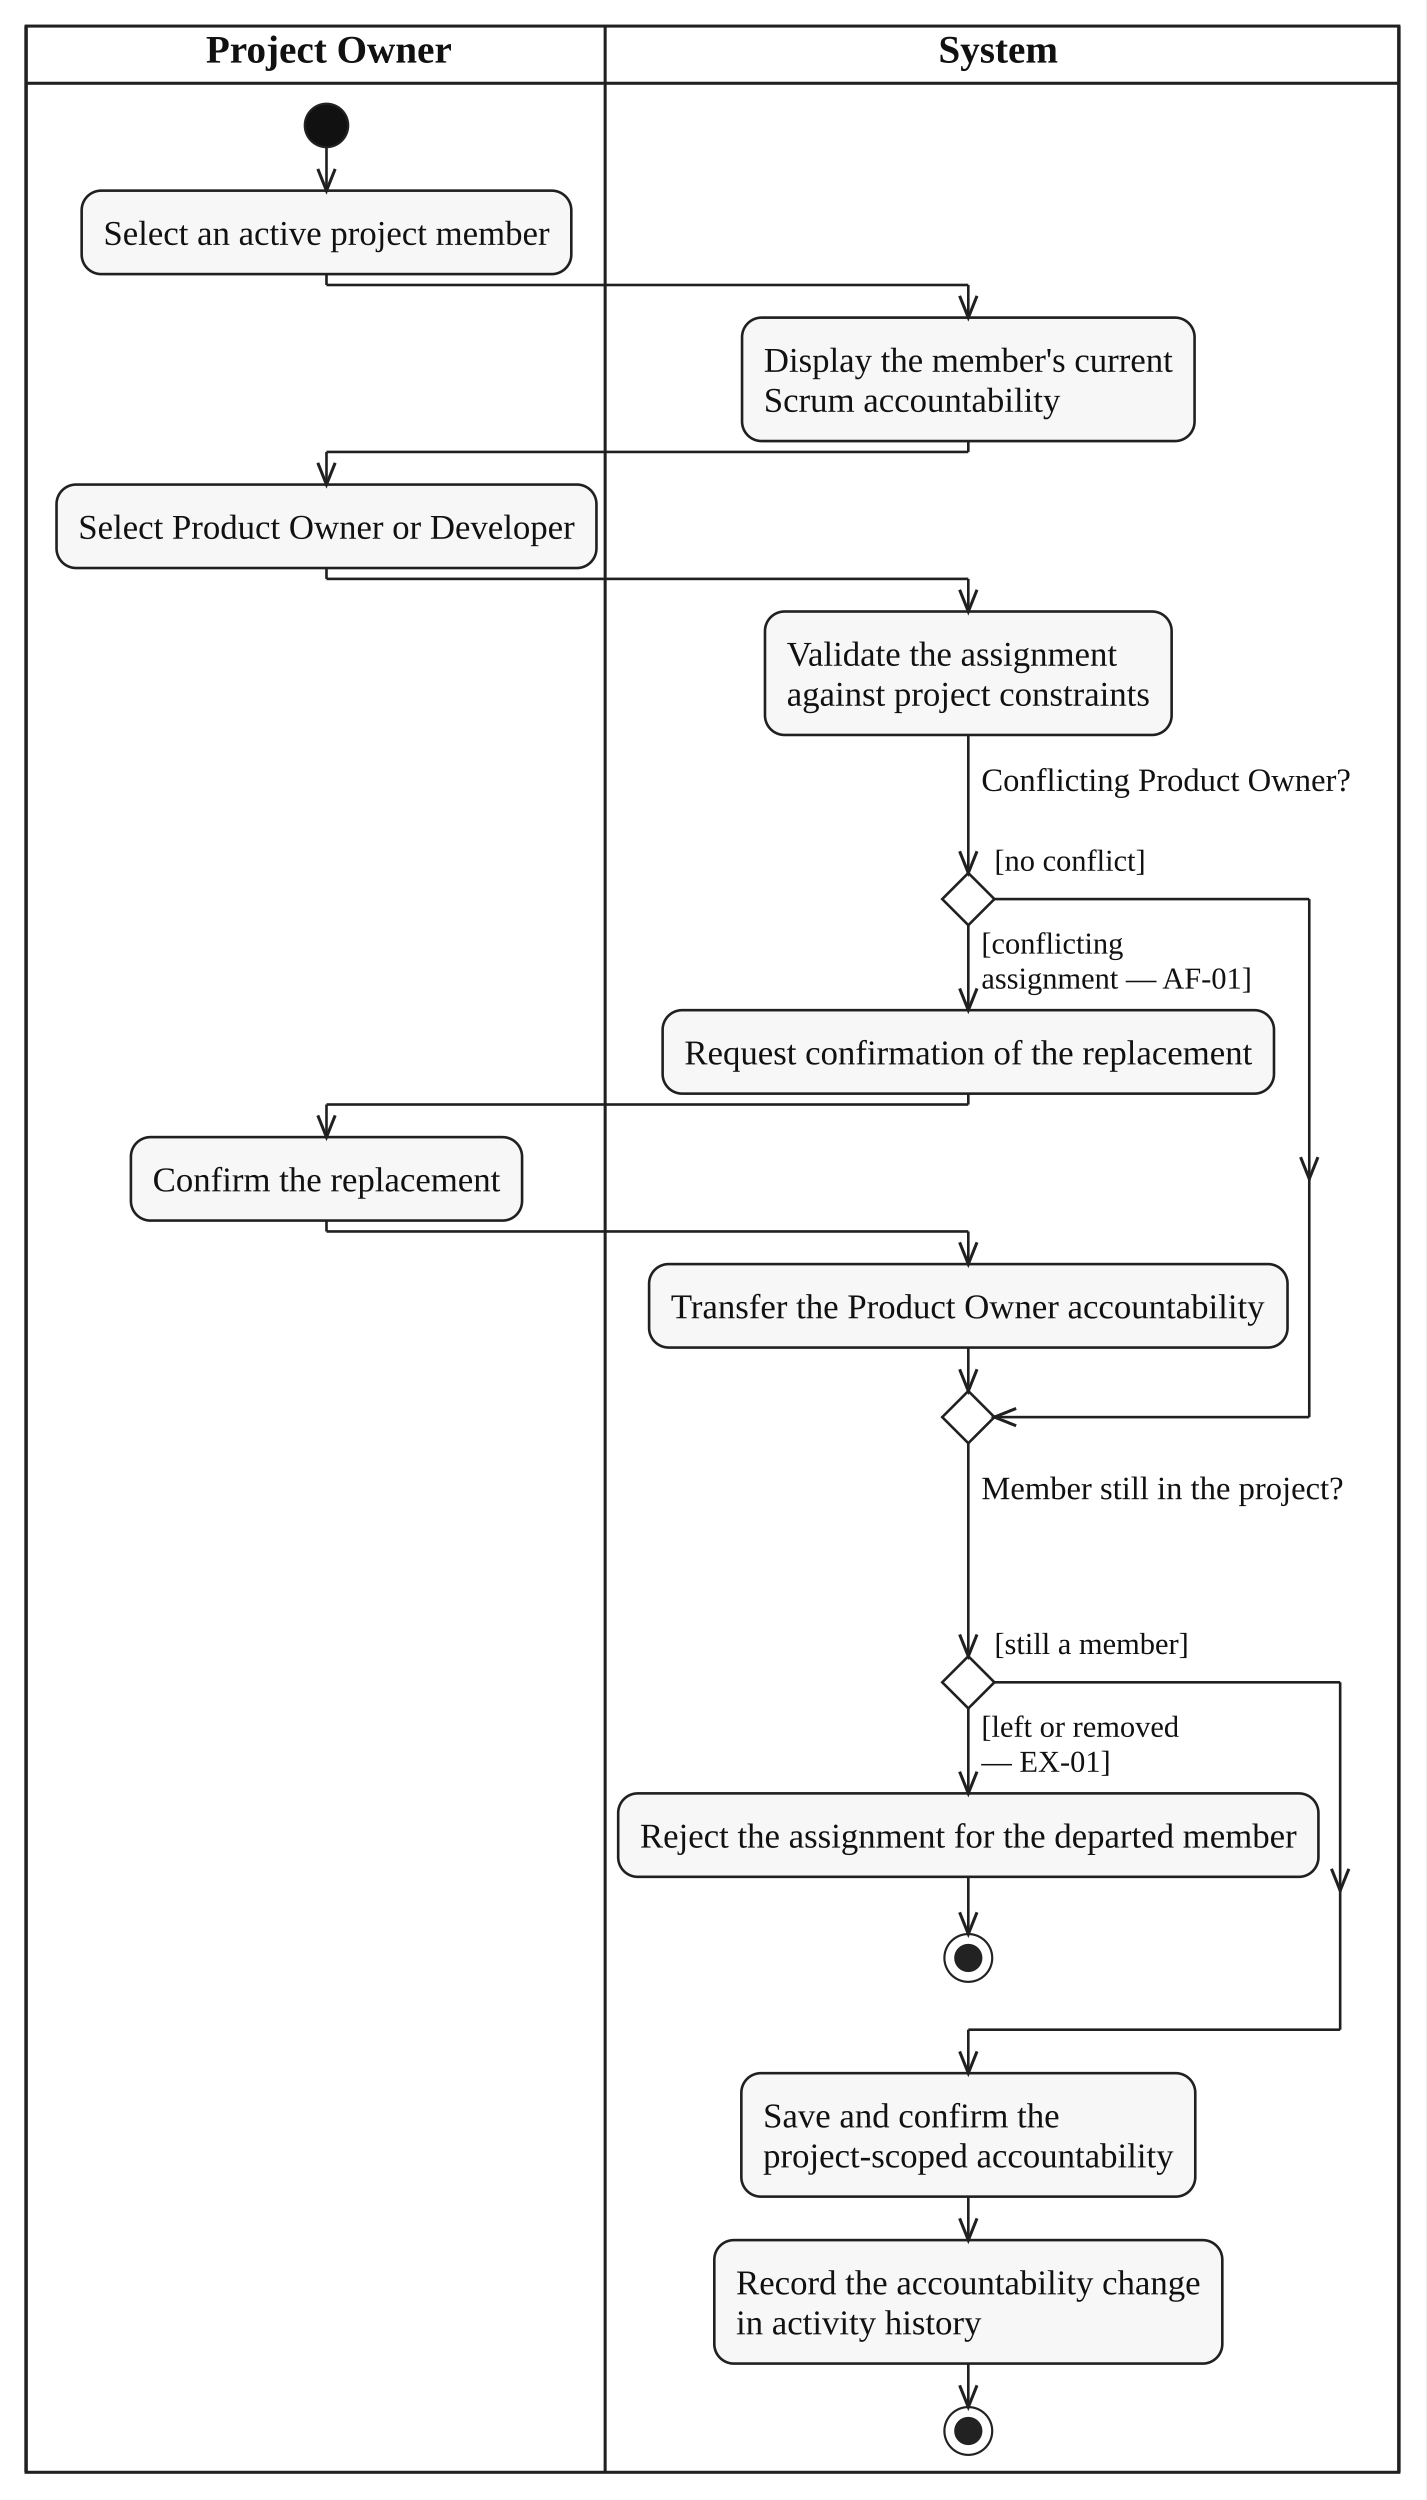
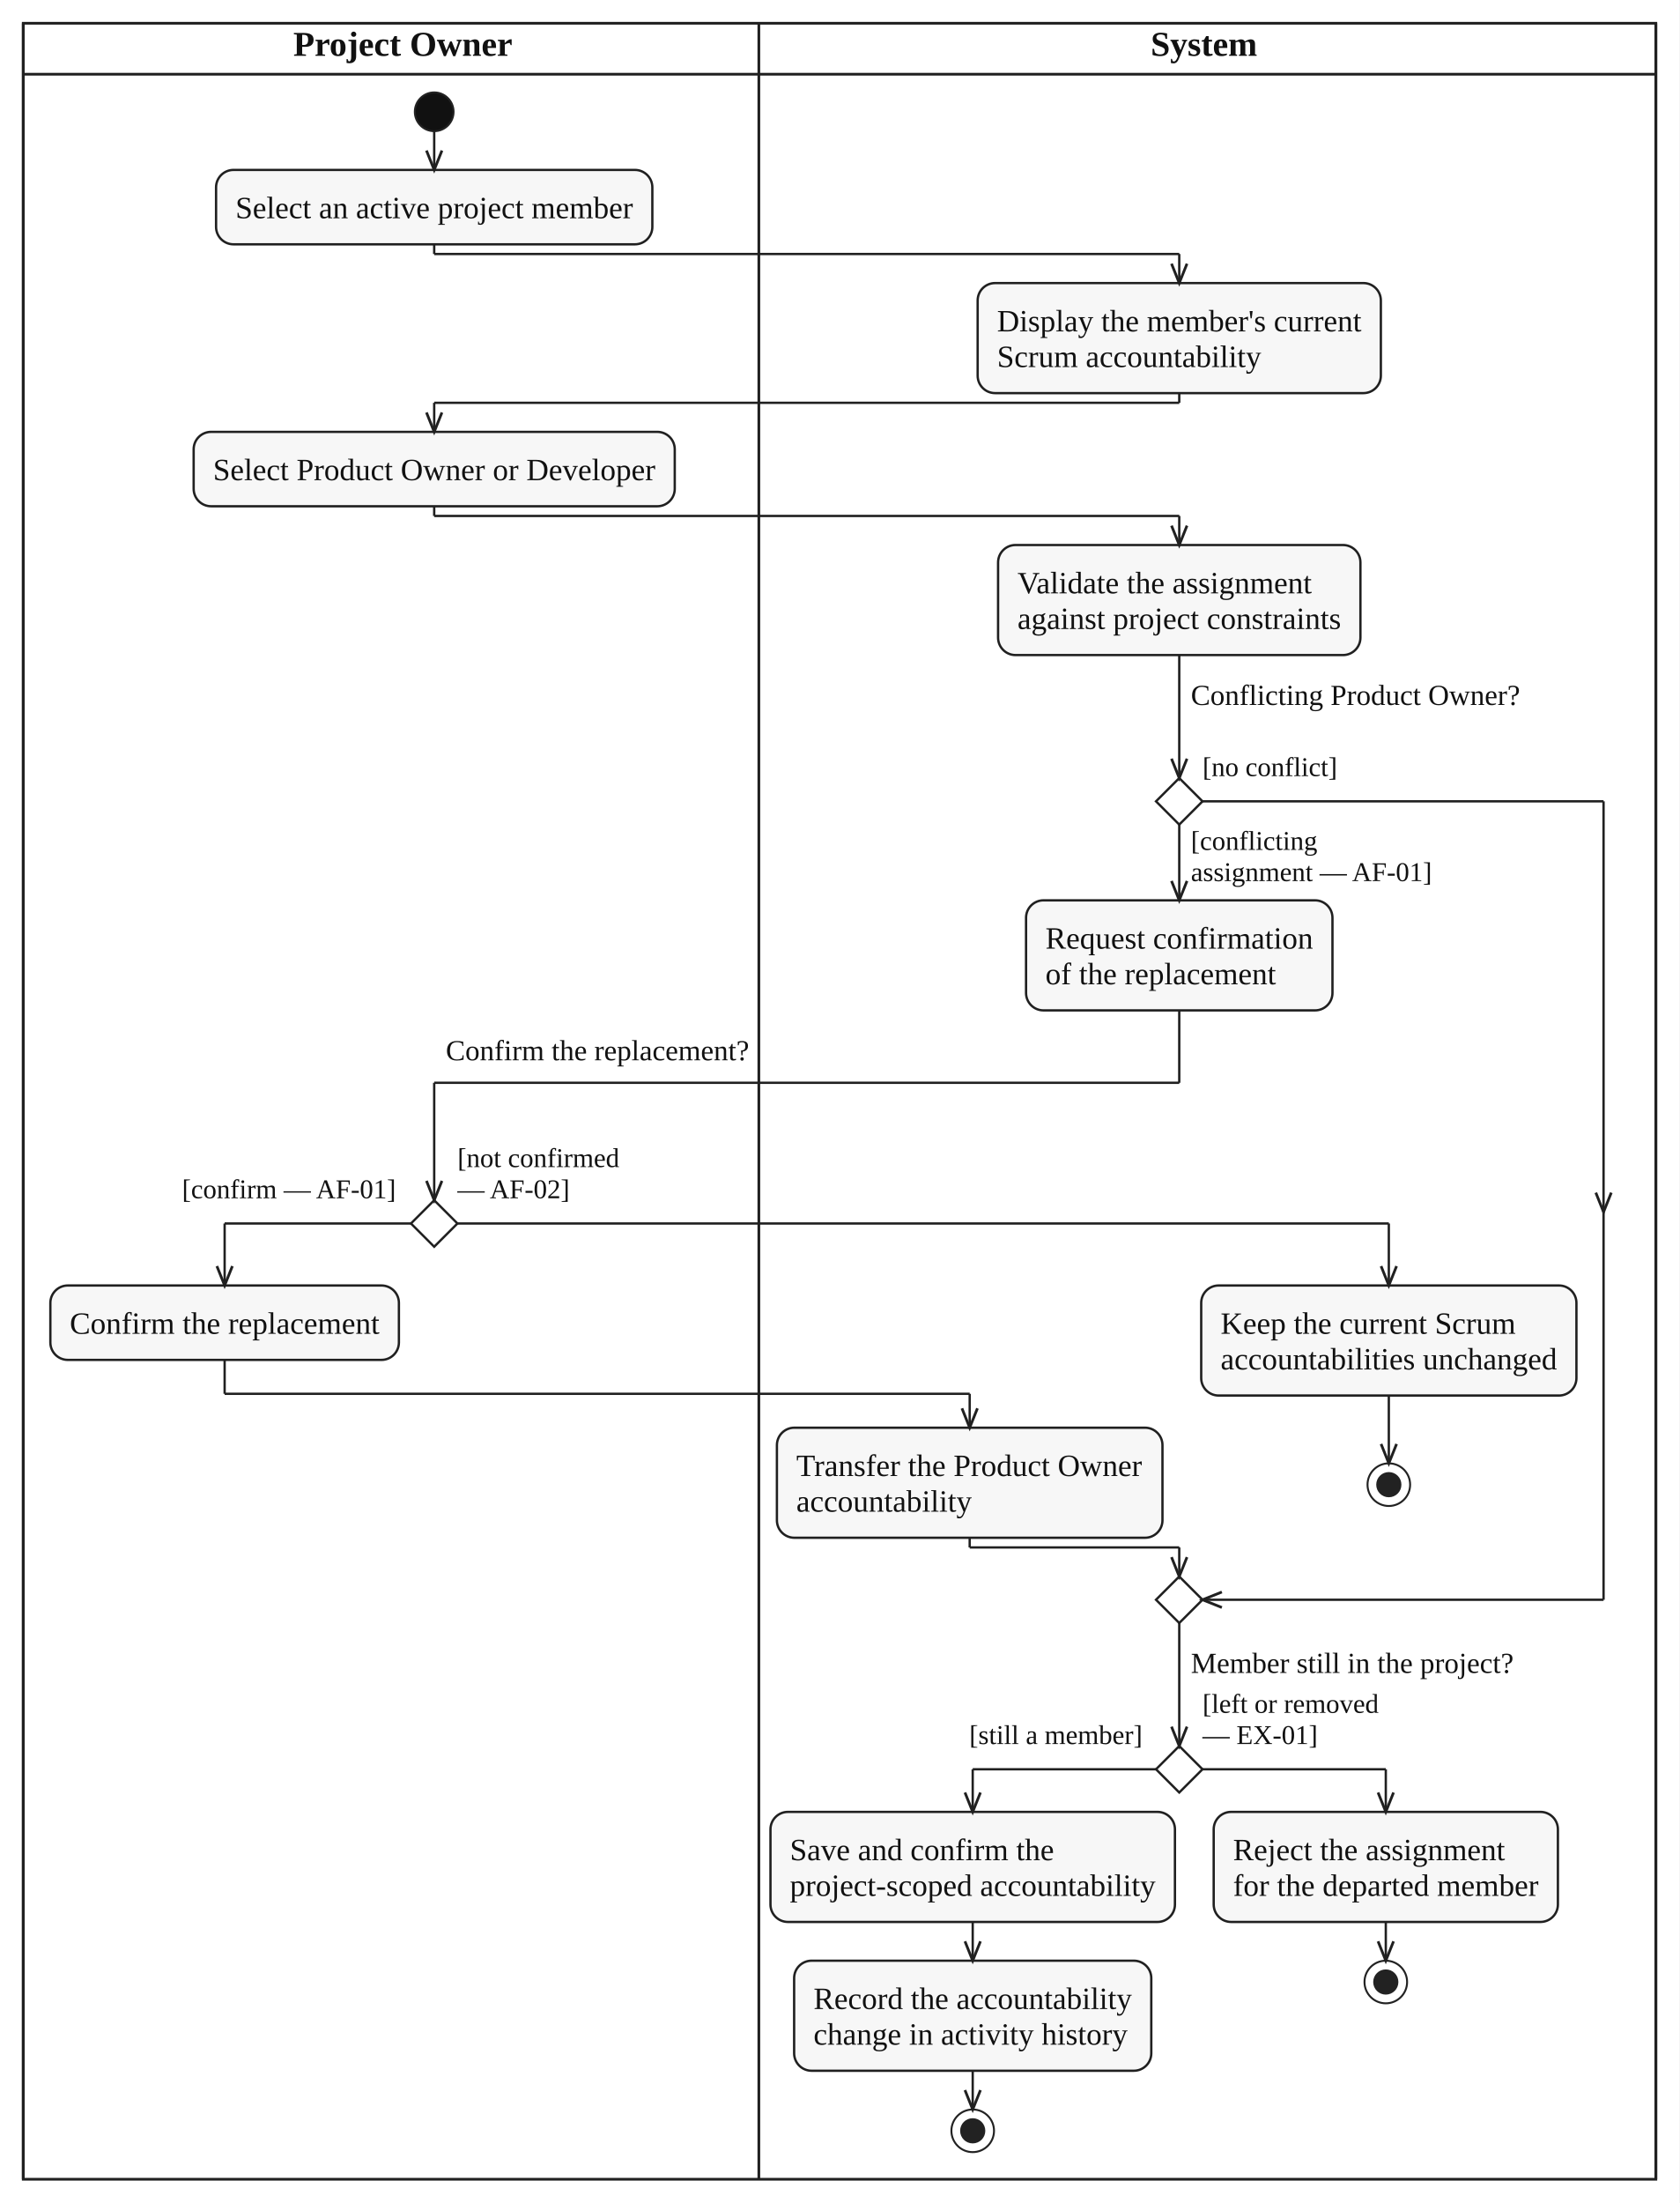
- <svg xmlns="http://www.w3.org/2000/svg" contentStyleType="text/css" height="1150px" preserveAspectRatio="none" style="width:656px;height:1150px;background:#FFFFFF;" version="1.1" viewBox="-5 0.394 656 1150" width="656px" zoomAndPan="magnify" data-pres-formatted="1">
-   <rect id="pres-background" x="-5" y="0.394" width="656" height="1150" fill="#FFFFFF" stroke="none" />
+ <svg xmlns="http://www.w3.org/2000/svg" contentStyleType="text/css" height="1137px" preserveAspectRatio="none" style="width:867px;height:1137px;background:#FFFFFF;" version="1.1" viewBox="-5 0.394 867 1137" width="867px" zoomAndPan="magnify" data-pres-formatted="1">
+   <rect id="pres-background" x="-5" y="0.394" width="867" height="1137" fill="#FFFFFF" stroke="none" />
  <defs />
  <g>
-     <rect fill="#FFFFFF" height="30.698" style="stroke:#FFFFFF;stroke-width:1.0;" width="616.727" x="15" y="12.394" />
-     <ellipse cx="145.184" cy="58.092" fill="#111111" rx="10" ry="10" style="stroke:#222222;stroke-width:1.0;" />
-     <rect fill="#F7F7F7" height="38.398" rx="9" ry="9" style="stroke:#202020;stroke-width:1.2;" width="225.234" x="32.566" y="88.092" />
-     <text fill="#111111" font-family="Times New Roman" font-size="16" lengthAdjust="spacing" textLength="205.234" x="42.566" y="113.029">Select an active project member</text>
-     <rect fill="#F7F7F7" height="38.398" rx="9" ry="9" style="stroke:#202020;stroke-width:1.2;" width="248.367" x="21" y="223.287" />
-     <text fill="#111111" font-family="Times New Roman" font-size="16" lengthAdjust="spacing" textLength="228.367" x="31" y="248.225">Select Product Owner or Developer</text>
-     <rect fill="#F7F7F7" height="38.398" rx="9" ry="9" style="stroke:#202020;stroke-width:1.2;" width="179.938" x="55.215" y="523.47" />
-     <text fill="#111111" font-family="Times New Roman" font-size="16" lengthAdjust="spacing" textLength="159.938" x="65.215" y="548.407">Confirm the replacement</text>
-     <line style="stroke:#202020;stroke-width:1.4;" x1="7" x2="7" y1="12.394" y2="1137.646" />
-     <rect fill="#F7F7F7" height="56.797" rx="9" ry="9" style="stroke:#202020;stroke-width:1.2;" width="208.156" x="336.344" y="146.49" />
-     <text fill="#111111" font-family="Times New Roman" font-size="16" lengthAdjust="spacing" textLength="188.156" x="346.344" y="171.428">Display the member's current</text>
-     <text fill="#111111" font-family="Times New Roman" font-size="16" lengthAdjust="spacing" textLength="136.406" x="346.344" y="189.826">Scrum accountability</text>
-     <rect fill="#F7F7F7" height="56.797" rx="9" ry="9" style="stroke:#202020;stroke-width:1.2;" width="187.062" x="346.891" y="281.685" />
-     <text fill="#111111" font-family="Times New Roman" font-size="16" lengthAdjust="spacing" textLength="153.734" x="356.891" y="306.623">Validate the assignment</text>
-     <text fill="#111111" font-family="Times New Roman" font-size="16" lengthAdjust="spacing" textLength="167.062" x="356.891" y="325.022">against project constraints</text>
-     <rect fill="#F7F7F7" height="38.398" rx="9" ry="9" style="stroke:#202020;stroke-width:1.2;" width="281.234" x="299.805" y="465.071" />
-     <text fill="#111111" font-family="Times New Roman" font-size="16" lengthAdjust="spacing" textLength="261.234" x="309.805" y="490.009">Request confirmation of the replacement</text>
-     <rect fill="#F7F7F7" height="38.398" rx="9" ry="9" style="stroke:#202020;stroke-width:1.2;" width="293.68" x="293.582" y="581.868" />
-     <text fill="#111111" font-family="Times New Roman" font-size="16" lengthAdjust="spacing" textLength="273.68" x="303.582" y="606.806">Transfer the Product Owner accountability</text>
-     <polygon fill="#FFFFFF" points="440.422,401.973,452.422,413.973,440.422,425.973,428.422,413.973,440.422,401.973" style="stroke:#202020;stroke-width:1.2;" />
-     <text fill="#111111" font-family="Times New Roman" font-size="15" lengthAdjust="spacing" textLength="169.966" x="446.422" y="364.231">Conflicting Product Owner?</text>
-     <text fill="#111111" font-family="Times New Roman" font-size="15" lengthAdjust="spacing" textLength="3.75" x="446.422" y="381.479"> </text>
-     <text fill="#111111" font-family="Times New Roman" font-size="15" lengthAdjust="spacing" textLength="3.75" x="446.422" y="398.728"> </text>
-     <text fill="#111111" font-family="Times New Roman" font-size="14" lengthAdjust="spacing" textLength="72.311" x="446.422" y="439.043">  [conflicting</text>
-     <text fill="#111111" font-family="Times New Roman" font-size="14" lengthAdjust="spacing" textLength="132.214" x="446.422" y="455.142">  assignment — AF-01]</text>
-     <text fill="#111111" font-family="Times New Roman" font-size="6" lengthAdjust="spacing" textLength="1.5" x="446.422" y="463.772"> </text>
-     <text fill="#111111" font-family="Times New Roman" font-size="14" lengthAdjust="spacing" textLength="76.583" x="452.422" y="400.944">[no conflict]  </text>
-     <text fill="#111111" font-family="Times New Roman" font-size="6" lengthAdjust="spacing" textLength="1.5" x="452.422" y="409.574"> </text>
-     <polygon fill="#FFFFFF" points="440.422,640.267,452.422,652.267,440.422,664.267,428.422,652.267,440.422,640.267" style="stroke:#202020;stroke-width:1.2;" />
-     <rect fill="#F7F7F7" height="38.398" rx="9" ry="9" style="stroke:#202020;stroke-width:1.2;" width="322.109" x="279.367" y="825.352" />
-     <text fill="#111111" font-family="Times New Roman" font-size="16" lengthAdjust="spacing" textLength="302.109" x="289.367" y="850.29">Reject the assignment for the departed member</text>
-     <ellipse cx="440.422" cy="901.052" fill="none" rx="11" ry="11" style="stroke:#222222;stroke-width:1.0;" />
-     <ellipse cx="440.422" cy="901.052" fill="#222222" rx="6" ry="6" style="stroke:#222222;stroke-width:1.0;" />
-     <polygon fill="#FFFFFF" points="440.422,762.254,452.422,774.254,440.422,786.254,428.422,774.254,440.422,762.254" style="stroke:#202020;stroke-width:1.2;" />
-     <text fill="#111111" font-family="Times New Roman" font-size="15" lengthAdjust="spacing" textLength="166.619" x="446.422" y="690.015">Member still in the project?</text>
-     <text fill="#111111" font-family="Times New Roman" font-size="15" lengthAdjust="spacing" textLength="3.75" x="446.422" y="707.264"> </text>
-     <text fill="#111111" font-family="Times New Roman" font-size="15" lengthAdjust="spacing" textLength="3.75" x="446.422" y="724.512"> </text>
-     <text fill="#111111" font-family="Times New Roman" font-size="15" lengthAdjust="spacing" textLength="3.75" x="446.422" y="741.761"> </text>
-     <text fill="#111111" font-family="Times New Roman" font-size="15" lengthAdjust="spacing" textLength="3.75" x="446.422" y="759.009"> </text>
-     <text fill="#111111" font-family="Times New Roman" font-size="14" lengthAdjust="spacing" textLength="97.959" x="446.422" y="799.324">  [left or removed</text>
-     <text fill="#111111" font-family="Times New Roman" font-size="14" lengthAdjust="spacing" textLength="66.486" x="446.422" y="815.423">  — EX-01]</text>
-     <text fill="#111111" font-family="Times New Roman" font-size="6" lengthAdjust="spacing" textLength="1.5" x="446.422" y="824.053"> </text>
-     <text fill="#111111" font-family="Times New Roman" font-size="14" lengthAdjust="spacing" textLength="96.414" x="452.422" y="761.226">[still a member]  </text>
-     <text fill="#111111" font-family="Times New Roman" font-size="6" lengthAdjust="spacing" textLength="1.5" x="452.422" y="769.856"> </text>
-     <rect fill="#F7F7F7" height="56.797" rx="9" ry="9" style="stroke:#202020;stroke-width:1.2;" width="208.812" x="336.016" y="954.052" />
-     <text fill="#111111" font-family="Times New Roman" font-size="16" lengthAdjust="spacing" textLength="136.398" x="346.016" y="978.989">Save and confirm the</text>
-     <text fill="#111111" font-family="Times New Roman" font-size="16" lengthAdjust="spacing" textLength="188.812" x="346.016" y="997.388">project-scoped accountability</text>
-     <rect fill="#F7F7F7" height="56.797" rx="9" ry="9" style="stroke:#202020;stroke-width:1.2;" width="233.688" x="323.578" y="1030.849" />
-     <text fill="#111111" font-family="Times New Roman" font-size="16" lengthAdjust="spacing" textLength="213.688" x="333.578" y="1055.786">Record the accountability change</text>
-     <text fill="#111111" font-family="Times New Roman" font-size="16" lengthAdjust="spacing" textLength="112.875" x="333.578" y="1074.185">in activity history</text>
-     <ellipse cx="440.422" cy="1118.646" fill="none" rx="11" ry="11" style="stroke:#222222;stroke-width:1.0;" />
-     <ellipse cx="440.422" cy="1118.646" fill="#222222" rx="6" ry="6" style="stroke:#222222;stroke-width:1.0;" />
-     <line style="stroke:#202020;stroke-width:1.4;" x1="273.367" x2="273.367" y1="12.394" y2="1137.646" />
-     <line style="stroke:#202020;stroke-width:1.4;" x1="638.477" x2="638.477" y1="12.394" y2="1137.646" />
-     <line style="stroke:#202020;stroke-width:1.2;" x1="145.184" x2="145.184" y1="68.092" y2="88.092" />
-     <polyline points="141.184,78.092 145.184,88.092 149.184,78.092" fill="none" stroke="#202020" stroke-width="1.4" stroke-linejoin="miter" stroke-linecap="butt" class="open-arrowhead" />
-     <line style="stroke:#202020;stroke-width:1.2;" x1="440.422" x2="440.422" y1="425.973" y2="465.071" />
-     <polyline points="436.422,455.071 440.422,465.071 444.422,455.071" fill="none" stroke="#202020" stroke-width="1.4" stroke-linejoin="miter" stroke-linecap="butt" class="open-arrowhead" />
-     <line style="stroke:#202020;stroke-width:1.2;" x1="452.422" x2="597.262" y1="413.973" y2="413.973" />
-     <polyline points="593.262,532.669 597.262,542.669 601.262,532.669" fill="none" stroke="#202020" stroke-width="1.4" stroke-linejoin="miter" stroke-linecap="butt" class="open-arrowhead" />
-     <line style="stroke:#202020;stroke-width:1.2;" x1="597.262" x2="597.262" y1="413.973" y2="652.267" />
-     <line style="stroke:#202020;stroke-width:1.2;" x1="597.262" x2="452.422" y1="652.267" y2="652.267" />
-     <polyline points="462.422,648.267 452.422,652.267 462.422,656.267" fill="none" stroke="#202020" stroke-width="1.4" stroke-linejoin="miter" stroke-linecap="butt" class="open-arrowhead" />
-     <line style="stroke:#202020;stroke-width:1.2;" x1="440.422" x2="440.422" y1="620.267" y2="640.267" />
-     <polyline points="436.422,630.267 440.422,640.267 444.422,630.267" fill="none" stroke="#202020" stroke-width="1.4" stroke-linejoin="miter" stroke-linecap="butt" class="open-arrowhead" />
-     <line style="stroke:#202020;stroke-width:1.2;" x1="440.422" x2="440.422" y1="338.482" y2="401.973" />
-     <polyline points="436.422,391.973 440.422,401.973 444.422,391.973" fill="none" stroke="#202020" stroke-width="1.4" stroke-linejoin="miter" stroke-linecap="butt" class="open-arrowhead" />
-     <line style="stroke:#202020;stroke-width:1.2;" x1="440.422" x2="440.422" y1="863.751" y2="890.052" />
-     <polyline points="436.422,880.052 440.422,890.052 444.422,880.052" fill="none" stroke="#202020" stroke-width="1.4" stroke-linejoin="miter" stroke-linecap="butt" class="open-arrowhead" />
-     <line style="stroke:#202020;stroke-width:1.2;" x1="440.422" x2="440.422" y1="786.254" y2="825.352" />
-     <polyline points="436.422,815.352 440.422,825.352 444.422,815.352" fill="none" stroke="#202020" stroke-width="1.4" stroke-linejoin="miter" stroke-linecap="butt" class="open-arrowhead" />
-     <line style="stroke:#202020;stroke-width:1.2;" x1="452.422" x2="611.477" y1="774.254" y2="774.254" />
-     <polyline points="607.477,860.052 611.477,870.052 615.477,860.052" fill="none" stroke="#202020" stroke-width="1.4" stroke-linejoin="miter" stroke-linecap="butt" class="open-arrowhead" />
-     <line style="stroke:#202020;stroke-width:1.2;" x1="611.477" x2="611.477" y1="774.254" y2="934.052" />
-     <line style="stroke:#202020;stroke-width:1.2;" x1="611.477" x2="440.422" y1="934.052" y2="934.052" />
-     <line style="stroke:#202020;stroke-width:1.2;" x1="440.422" x2="440.422" y1="934.052" y2="954.052" />
-     <polyline points="436.422,944.052 440.422,954.052 444.422,944.052" fill="none" stroke="#202020" stroke-width="1.4" stroke-linejoin="miter" stroke-linecap="butt" class="open-arrowhead" />
-     <line style="stroke:#202020;stroke-width:1.2;" x1="440.422" x2="440.422" y1="664.267" y2="762.254" />
-     <polyline points="436.422,752.254 440.422,762.254 444.422,752.254" fill="none" stroke="#202020" stroke-width="1.4" stroke-linejoin="miter" stroke-linecap="butt" class="open-arrowhead" />
-     <line style="stroke:#202020;stroke-width:1.2;" x1="440.422" x2="440.422" y1="1010.849" y2="1030.849" />
-     <polyline points="436.422,1020.849 440.422,1030.849 444.422,1020.849" fill="none" stroke="#202020" stroke-width="1.4" stroke-linejoin="miter" stroke-linecap="butt" class="open-arrowhead" />
-     <line style="stroke:#202020;stroke-width:1.2;" x1="440.422" x2="440.422" y1="1087.646" y2="1107.646" />
-     <polyline points="436.422,1097.646 440.422,1107.646 444.422,1097.646" fill="none" stroke="#202020" stroke-width="1.4" stroke-linejoin="miter" stroke-linecap="butt" class="open-arrowhead" />
-     <line style="stroke:#202020;stroke-width:1.2;" x1="145.184" x2="145.184" y1="126.49" y2="131.49" />
-     <line style="stroke:#202020;stroke-width:1.2;" x1="145.184" x2="440.422" y1="131.49" y2="131.49" />
-     <line style="stroke:#202020;stroke-width:1.2;" x1="440.422" x2="440.422" y1="131.49" y2="146.49" />
-     <polyline points="436.422,136.49 440.422,146.49 444.422,136.49" fill="none" stroke="#202020" stroke-width="1.4" stroke-linejoin="miter" stroke-linecap="butt" class="open-arrowhead" />
-     <line style="stroke:#202020;stroke-width:1.2;" x1="440.422" x2="440.422" y1="203.287" y2="208.287" />
-     <line style="stroke:#202020;stroke-width:1.2;" x1="440.422" x2="145.184" y1="208.287" y2="208.287" />
-     <line style="stroke:#202020;stroke-width:1.2;" x1="145.184" x2="145.184" y1="208.287" y2="223.287" />
-     <polyline points="141.184,213.287 145.184,223.287 149.184,213.287" fill="none" stroke="#202020" stroke-width="1.4" stroke-linejoin="miter" stroke-linecap="butt" class="open-arrowhead" />
-     <line style="stroke:#202020;stroke-width:1.2;" x1="145.184" x2="145.184" y1="261.685" y2="266.685" />
-     <line style="stroke:#202020;stroke-width:1.2;" x1="145.184" x2="440.422" y1="266.685" y2="266.685" />
-     <line style="stroke:#202020;stroke-width:1.2;" x1="440.422" x2="440.422" y1="266.685" y2="281.685" />
-     <polyline points="436.422,271.685 440.422,281.685 444.422,271.685" fill="none" stroke="#202020" stroke-width="1.4" stroke-linejoin="miter" stroke-linecap="butt" class="open-arrowhead" />
-     <line style="stroke:#202020;stroke-width:1.2;" x1="440.422" x2="440.422" y1="503.47" y2="508.47" />
-     <line style="stroke:#202020;stroke-width:1.2;" x1="440.422" x2="145.184" y1="508.47" y2="508.47" />
-     <line style="stroke:#202020;stroke-width:1.2;" x1="145.184" x2="145.184" y1="508.47" y2="523.47" />
-     <polyline points="141.184,513.47 145.184,523.47 149.184,513.47" fill="none" stroke="#202020" stroke-width="1.4" stroke-linejoin="miter" stroke-linecap="butt" class="open-arrowhead" />
-     <line style="stroke:#202020;stroke-width:1.2;" x1="145.184" x2="145.184" y1="561.868" y2="566.868" />
-     <line style="stroke:#202020;stroke-width:1.2;" x1="145.184" x2="440.422" y1="566.868" y2="566.868" />
-     <line style="stroke:#202020;stroke-width:1.2;" x1="440.422" x2="440.422" y1="566.868" y2="581.868" />
-     <polyline points="436.422,571.868 440.422,581.868 444.422,571.868" fill="none" stroke="#202020" stroke-width="1.4" stroke-linejoin="miter" stroke-linecap="butt" class="open-arrowhead" />
-     <text fill="#111111" font-family="Times New Roman" font-size="18" font-weight="bold" lengthAdjust="spacing" textLength="113.44" x="89.713" y="29.198">Project Owner</text>
-     <text fill="#111111" font-family="Times New Roman" font-size="7" font-weight="bold" lengthAdjust="spacing" textLength="1.75" x="85.213" y="39.627"> </text>
-     <text fill="#111111" font-family="Times New Roman" font-size="18" font-weight="bold" lengthAdjust="spacing" textLength="54.993" x="426.675" y="29.198">System</text>
-     <text fill="#111111" font-family="Times New Roman" font-size="7" font-weight="bold" lengthAdjust="spacing" textLength="1.75" x="422.175" y="39.627"> </text>
+     <rect fill="#FFFFFF" height="30.698" style="stroke:#FFFFFF;stroke-width:1.0;" width="828.087" x="15" y="12.394" />
+     <ellipse cx="219.158" cy="58.092" fill="#111111" rx="10" ry="10" style="stroke:#222222;stroke-width:1.0;" />
+     <rect fill="#F7F7F7" height="38.398" rx="9" ry="9" style="stroke:#202020;stroke-width:1.2;" width="225.234" x="106.541" y="88.092" />
+     <text fill="#111111" font-family="Times New Roman" font-size="16" lengthAdjust="spacing" textLength="205.234" x="116.541" y="113.029">Select an active project member</text>
+     <rect fill="#F7F7F7" height="38.398" rx="9" ry="9" style="stroke:#202020;stroke-width:1.2;" width="248.367" x="94.975" y="223.287" />
+     <text fill="#111111" font-family="Times New Roman" font-size="16" lengthAdjust="spacing" textLength="228.367" x="104.975" y="248.225">Select Product Owner or Developer</text>
+     <polygon fill="#FFFFFF" points="219.158,619.856,231.158,631.856,219.158,643.856,207.158,631.856,219.158,619.856" style="stroke:#202020;stroke-width:1.2;" />
+     <text fill="#111111" font-family="Times New Roman" font-size="15" lengthAdjust="spacing" textLength="156.599" x="225.158" y="547.617">Confirm the replacement?</text>
+     <text fill="#111111" font-family="Times New Roman" font-size="15" lengthAdjust="spacing" textLength="3.75" x="225.158" y="564.865"> </text>
+     <text fill="#111111" font-family="Times New Roman" font-size="15" lengthAdjust="spacing" textLength="3.75" x="225.158" y="582.114"> </text>
+     <text fill="#111111" font-family="Times New Roman" font-size="15" lengthAdjust="spacing" textLength="3.75" x="225.158" y="599.362"> </text>
+     <text fill="#111111" font-family="Times New Roman" font-size="15" lengthAdjust="spacing" textLength="3.75" x="225.158" y="616.611"> </text>
+     <text fill="#111111" font-family="Times New Roman" font-size="14" lengthAdjust="spacing" textLength="118.2" x="88.958" y="618.827">[confirm — AF-01]  </text>
+     <text fill="#111111" font-family="Times New Roman" font-size="6" lengthAdjust="spacing" textLength="1.5" x="88.958" y="627.457"> </text>
+     <text fill="#111111" font-family="Times New Roman" font-size="14" lengthAdjust="spacing" textLength="90.583" x="231.158" y="602.729">  [not confirmed</text>
+     <text fill="#111111" font-family="Times New Roman" font-size="14" lengthAdjust="spacing" textLength="65.721" x="231.158" y="618.827">  — AF-02]</text>
+     <text fill="#111111" font-family="Times New Roman" font-size="6" lengthAdjust="spacing" textLength="1.5" x="231.158" y="627.457"> </text>
+     <rect fill="#F7F7F7" height="38.398" rx="9" ry="9" style="stroke:#202020;stroke-width:1.2;" width="179.938" x="21" y="663.856" />
+     <text fill="#111111" font-family="Times New Roman" font-size="16" lengthAdjust="spacing" textLength="159.938" x="31" y="688.793">Confirm the replacement</text>
+     <line style="stroke:#202020;stroke-width:1.4;" x1="7" x2="7" y1="12.394" y2="1125.135" />
+     <rect fill="#F7F7F7" height="56.797" rx="9" ry="9" style="stroke:#202020;stroke-width:1.2;" width="208.156" x="499.714" y="146.49" />
+     <text fill="#111111" font-family="Times New Roman" font-size="16" lengthAdjust="spacing" textLength="188.156" x="509.714" y="171.428">Display the member's current</text>
+     <text fill="#111111" font-family="Times New Roman" font-size="16" lengthAdjust="spacing" textLength="136.406" x="509.714" y="189.826">Scrum accountability</text>
+     <rect fill="#F7F7F7" height="56.797" rx="9" ry="9" style="stroke:#202020;stroke-width:1.2;" width="187.062" x="510.261" y="281.685" />
+     <text fill="#111111" font-family="Times New Roman" font-size="16" lengthAdjust="spacing" textLength="153.734" x="520.261" y="306.623">Validate the assignment</text>
+     <text fill="#111111" font-family="Times New Roman" font-size="16" lengthAdjust="spacing" textLength="167.062" x="520.261" y="325.022">against project constraints</text>
+     <rect fill="#F7F7F7" height="56.797" rx="9" ry="9" style="stroke:#202020;stroke-width:1.2;" width="158.188" x="524.699" y="465.071" />
+     <text fill="#111111" font-family="Times New Roman" font-size="16" lengthAdjust="spacing" textLength="138.188" x="534.699" y="490.009">Request confirmation</text>
+     <text fill="#111111" font-family="Times New Roman" font-size="16" lengthAdjust="spacing" textLength="119.047" x="534.699" y="508.407">of the replacement</text>
+     <rect fill="#F7F7F7" height="56.797" rx="9" ry="9" style="stroke:#202020;stroke-width:1.2;" width="199.047" x="396.08" y="737.254" />
+     <text fill="#111111" font-family="Times New Roman" font-size="16" lengthAdjust="spacing" textLength="179.047" x="406.08" y="762.191">Transfer the Product Owner</text>
+     <text fill="#111111" font-family="Times New Roman" font-size="16" lengthAdjust="spacing" textLength="90.633" x="406.08" y="780.59">accountability</text>
+     <rect fill="#F7F7F7" height="56.797" rx="9" ry="9" style="stroke:#202020;stroke-width:1.2;" width="193.711" x="615.126" y="663.856" />
+     <text fill="#111111" font-family="Times New Roman" font-size="16" lengthAdjust="spacing" textLength="152.383" x="625.126" y="688.793">Keep the current Scrum</text>
+     <text fill="#111111" font-family="Times New Roman" font-size="16" lengthAdjust="spacing" textLength="173.711" x="625.126" y="707.191">accountabilities unchanged</text>
+     <ellipse cx="711.982" cy="766.652" fill="none" rx="11" ry="11" style="stroke:#222222;stroke-width:1.0;" />
+     <ellipse cx="711.982" cy="766.652" fill="#222222" rx="6" ry="6" style="stroke:#222222;stroke-width:1.0;" />
+     <polygon fill="#FFFFFF" points="603.793,401.973,615.793,413.973,603.793,425.973,591.793,413.973,603.793,401.973" style="stroke:#202020;stroke-width:1.2;" />
+     <text fill="#111111" font-family="Times New Roman" font-size="15" lengthAdjust="spacing" textLength="169.966" x="609.793" y="364.231">Conflicting Product Owner?</text>
+     <text fill="#111111" font-family="Times New Roman" font-size="15" lengthAdjust="spacing" textLength="3.75" x="609.793" y="381.479"> </text>
+     <text fill="#111111" font-family="Times New Roman" font-size="15" lengthAdjust="spacing" textLength="3.75" x="609.793" y="398.728"> </text>
+     <text fill="#111111" font-family="Times New Roman" font-size="14" lengthAdjust="spacing" textLength="72.311" x="609.793" y="439.043">  [conflicting</text>
+     <text fill="#111111" font-family="Times New Roman" font-size="14" lengthAdjust="spacing" textLength="132.214" x="609.793" y="455.142">  assignment — AF-01]</text>
+     <text fill="#111111" font-family="Times New Roman" font-size="6" lengthAdjust="spacing" textLength="1.5" x="609.793" y="463.772"> </text>
+     <text fill="#111111" font-family="Times New Roman" font-size="14" lengthAdjust="spacing" textLength="76.583" x="615.793" y="400.944">[no conflict]  </text>
+     <text fill="#111111" font-family="Times New Roman" font-size="6" lengthAdjust="spacing" textLength="1.5" x="615.793" y="409.574"> </text>
+     <polygon fill="#FFFFFF" points="603.793,814.051,615.793,826.051,603.793,838.051,591.793,826.051,603.793,814.051" style="stroke:#202020;stroke-width:1.2;" />
+     <polygon fill="#FFFFFF" points="603.793,901.541,615.793,913.541,603.793,925.541,591.793,913.541,603.793,901.541" style="stroke:#202020;stroke-width:1.2;" />
+     <text fill="#111111" font-family="Times New Roman" font-size="15" lengthAdjust="spacing" textLength="166.619" x="609.793" y="863.799">Member still in the project?</text>
+     <text fill="#111111" font-family="Times New Roman" font-size="15" lengthAdjust="spacing" textLength="3.75" x="609.793" y="881.048"> </text>
+     <text fill="#111111" font-family="Times New Roman" font-size="15" lengthAdjust="spacing" textLength="3.75" x="609.793" y="898.296"> </text>
+     <text fill="#111111" font-family="Times New Roman" font-size="14" lengthAdjust="spacing" textLength="96.414" x="495.378" y="900.513">[still a member]  </text>
+     <text fill="#111111" font-family="Times New Roman" font-size="6" lengthAdjust="spacing" textLength="1.5" x="495.378" y="909.143"> </text>
+     <text fill="#111111" font-family="Times New Roman" font-size="14" lengthAdjust="spacing" textLength="97.959" x="615.793" y="884.414">  [left or removed</text>
+     <text fill="#111111" font-family="Times New Roman" font-size="14" lengthAdjust="spacing" textLength="66.486" x="615.793" y="900.513">  — EX-01]</text>
+     <text fill="#111111" font-family="Times New Roman" font-size="6" lengthAdjust="spacing" textLength="1.5" x="615.793" y="909.143"> </text>
+     <rect fill="#F7F7F7" height="56.797" rx="9" ry="9" style="stroke:#202020;stroke-width:1.2;" width="208.812" x="392.757" y="935.541" />
+     <text fill="#111111" font-family="Times New Roman" font-size="16" lengthAdjust="spacing" textLength="136.398" x="402.757" y="960.479">Save and confirm the</text>
+     <text fill="#111111" font-family="Times New Roman" font-size="16" lengthAdjust="spacing" textLength="188.812" x="402.757" y="978.877">project-scoped accountability</text>
+     <rect fill="#F7F7F7" height="56.797" rx="9" ry="9" style="stroke:#202020;stroke-width:1.2;" width="184.383" x="404.972" y="1012.338" />
+     <text fill="#111111" font-family="Times New Roman" font-size="16" lengthAdjust="spacing" textLength="164.383" x="414.972" y="1037.275">Record the accountability</text>
+     <text fill="#111111" font-family="Times New Roman" font-size="16" lengthAdjust="spacing" textLength="162.18" x="414.972" y="1055.674">change in activity history</text>
+     <ellipse cx="497.164" cy="1100.135" fill="none" rx="11" ry="11" style="stroke:#222222;stroke-width:1.0;" />
+     <ellipse cx="497.164" cy="1100.135" fill="#222222" rx="6" ry="6" style="stroke:#222222;stroke-width:1.0;" />
+     <rect fill="#F7F7F7" height="56.797" rx="9" ry="9" style="stroke:#202020;stroke-width:1.2;" width="177.703" x="621.57" y="935.541" />
+     <text fill="#111111" font-family="Times New Roman" font-size="16" lengthAdjust="spacing" textLength="140.406" x="631.57" y="960.479">Reject the assignment</text>
+     <text fill="#111111" font-family="Times New Roman" font-size="16" lengthAdjust="spacing" textLength="157.703" x="631.57" y="978.877">for the departed member</text>
+     <ellipse cx="710.421" cy="1023.338" fill="none" rx="11" ry="11" style="stroke:#222222;stroke-width:1.0;" />
+     <ellipse cx="710.421" cy="1023.338" fill="#222222" rx="6" ry="6" style="stroke:#222222;stroke-width:1.0;" />
+     <line style="stroke:#202020;stroke-width:1.4;" x1="386.757" x2="386.757" y1="12.394" y2="1125.135" />
+     <line style="stroke:#202020;stroke-width:1.4;" x1="849.837" x2="849.837" y1="12.394" y2="1125.135" />
+     <line style="stroke:#202020;stroke-width:1.2;" x1="219.158" x2="219.158" y1="68.092" y2="88.092" />
+     <polyline points="215.158,78.092 219.158,88.092 223.158,78.092" fill="none" stroke="#202020" stroke-width="1.4" stroke-linejoin="miter" stroke-linecap="butt" class="open-arrowhead" />
+     <line style="stroke:#202020;stroke-width:1.2;" x1="207.158" x2="110.969" y1="631.856" y2="631.856" />
+     <line style="stroke:#202020;stroke-width:1.2;" x1="110.969" x2="110.969" y1="631.856" y2="663.856" />
+     <polyline points="106.969,653.856 110.969,663.856 114.969,653.856" fill="none" stroke="#202020" stroke-width="1.4" stroke-linejoin="miter" stroke-linecap="butt" class="open-arrowhead" />
+     <line style="stroke:#202020;stroke-width:1.2;" x1="711.982" x2="711.982" y1="720.652" y2="755.652" />
+     <polyline points="707.982,745.652 711.982,755.652 715.982,745.652" fill="none" stroke="#202020" stroke-width="1.4" stroke-linejoin="miter" stroke-linecap="butt" class="open-arrowhead" />
+     <line style="stroke:#202020;stroke-width:1.2;" x1="603.793" x2="603.793" y1="425.973" y2="465.071" />
+     <polyline points="599.793,455.071 603.793,465.071 607.793,455.071" fill="none" stroke="#202020" stroke-width="1.4" stroke-linejoin="miter" stroke-linecap="butt" class="open-arrowhead" />
+     <line style="stroke:#202020;stroke-width:1.2;" x1="615.793" x2="822.837" y1="413.973" y2="413.973" />
+     <polyline points="818.837,615.933 822.837,625.933 826.837,615.933" fill="none" stroke="#202020" stroke-width="1.4" stroke-linejoin="miter" stroke-linecap="butt" class="open-arrowhead" />
+     <line style="stroke:#202020;stroke-width:1.2;" x1="822.837" x2="822.837" y1="413.973" y2="826.051" />
+     <line style="stroke:#202020;stroke-width:1.2;" x1="822.837" x2="615.793" y1="826.051" y2="826.051" />
+     <polyline points="625.793,822.051 615.793,826.051 625.793,830.051" fill="none" stroke="#202020" stroke-width="1.4" stroke-linejoin="miter" stroke-linecap="butt" class="open-arrowhead" />
+     <line style="stroke:#202020;stroke-width:1.2;" x1="603.793" x2="603.793" y1="338.482" y2="401.973" />
+     <polyline points="599.793,391.973 603.793,401.973 607.793,391.973" fill="none" stroke="#202020" stroke-width="1.4" stroke-linejoin="miter" stroke-linecap="butt" class="open-arrowhead" />
+     <line style="stroke:#202020;stroke-width:1.2;" x1="497.164" x2="497.164" y1="992.338" y2="1012.338" />
+     <polyline points="493.164,1002.338 497.164,1012.338 501.164,1002.338" fill="none" stroke="#202020" stroke-width="1.4" stroke-linejoin="miter" stroke-linecap="butt" class="open-arrowhead" />
+     <line style="stroke:#202020;stroke-width:1.2;" x1="497.164" x2="497.164" y1="1069.135" y2="1089.135" />
+     <polyline points="493.164,1079.135 497.164,1089.135 501.164,1079.135" fill="none" stroke="#202020" stroke-width="1.4" stroke-linejoin="miter" stroke-linecap="butt" class="open-arrowhead" />
+     <line style="stroke:#202020;stroke-width:1.2;" x1="710.421" x2="710.421" y1="992.338" y2="1012.338" />
+     <polyline points="706.421,1002.338 710.421,1012.338 714.421,1002.338" fill="none" stroke="#202020" stroke-width="1.4" stroke-linejoin="miter" stroke-linecap="butt" class="open-arrowhead" />
+     <line style="stroke:#202020;stroke-width:1.2;" x1="591.793" x2="497.164" y1="913.541" y2="913.541" />
+     <line style="stroke:#202020;stroke-width:1.2;" x1="497.164" x2="497.164" y1="913.541" y2="935.541" />
+     <polyline points="493.164,925.541 497.164,935.541 501.164,925.541" fill="none" stroke="#202020" stroke-width="1.4" stroke-linejoin="miter" stroke-linecap="butt" class="open-arrowhead" />
+     <line style="stroke:#202020;stroke-width:1.2;" x1="615.793" x2="710.421" y1="913.541" y2="913.541" />
+     <line style="stroke:#202020;stroke-width:1.2;" x1="710.421" x2="710.421" y1="913.541" y2="935.541" />
+     <polyline points="706.421,925.541 710.421,935.541 714.421,925.541" fill="none" stroke="#202020" stroke-width="1.4" stroke-linejoin="miter" stroke-linecap="butt" class="open-arrowhead" />
+     <line style="stroke:#202020;stroke-width:1.2;" x1="603.793" x2="603.793" y1="838.051" y2="901.541" />
+     <polyline points="599.793,891.541 603.793,901.541 607.793,891.541" fill="none" stroke="#202020" stroke-width="1.4" stroke-linejoin="miter" stroke-linecap="butt" class="open-arrowhead" />
+     <line style="stroke:#202020;stroke-width:1.2;" x1="219.158" x2="219.158" y1="126.49" y2="131.49" />
+     <line style="stroke:#202020;stroke-width:1.2;" x1="219.158" x2="603.793" y1="131.49" y2="131.49" />
+     <line style="stroke:#202020;stroke-width:1.2;" x1="603.793" x2="603.793" y1="131.49" y2="146.49" />
+     <polyline points="599.793,136.49 603.793,146.49 607.793,136.49" fill="none" stroke="#202020" stroke-width="1.4" stroke-linejoin="miter" stroke-linecap="butt" class="open-arrowhead" />
+     <line style="stroke:#202020;stroke-width:1.2;" x1="603.793" x2="603.793" y1="203.287" y2="208.287" />
+     <line style="stroke:#202020;stroke-width:1.2;" x1="603.793" x2="219.158" y1="208.287" y2="208.287" />
+     <line style="stroke:#202020;stroke-width:1.2;" x1="219.158" x2="219.158" y1="208.287" y2="223.287" />
+     <polyline points="215.158,213.287 219.158,223.287 223.158,213.287" fill="none" stroke="#202020" stroke-width="1.4" stroke-linejoin="miter" stroke-linecap="butt" class="open-arrowhead" />
+     <line style="stroke:#202020;stroke-width:1.2;" x1="219.158" x2="219.158" y1="261.685" y2="266.685" />
+     <line style="stroke:#202020;stroke-width:1.2;" x1="219.158" x2="603.793" y1="266.685" y2="266.685" />
+     <line style="stroke:#202020;stroke-width:1.2;" x1="603.793" x2="603.793" y1="266.685" y2="281.685" />
+     <polyline points="599.793,271.685 603.793,281.685 607.793,271.685" fill="none" stroke="#202020" stroke-width="1.4" stroke-linejoin="miter" stroke-linecap="butt" class="open-arrowhead" />
+     <line style="stroke:#202020;stroke-width:1.2;" x1="110.969" x2="110.969" y1="702.254" y2="719.754" />
+     <line style="stroke:#202020;stroke-width:1.2;" x1="110.969" x2="495.603" y1="719.754" y2="719.754" />
+     <line style="stroke:#202020;stroke-width:1.2;" x1="495.603" x2="495.603" y1="719.754" y2="737.254" />
+     <polyline points="491.603,727.254 495.603,737.254 499.603,727.254" fill="none" stroke="#202020" stroke-width="1.4" stroke-linejoin="miter" stroke-linecap="butt" class="open-arrowhead" />
+     <line style="stroke:#202020;stroke-width:1.2;" x1="231.158" x2="711.982" y1="631.856" y2="631.856" />
+     <line style="stroke:#202020;stroke-width:1.2;" x1="711.982" x2="711.982" y1="631.856" y2="663.856" />
+     <polyline points="707.982,653.856 711.982,663.856 715.982,653.856" fill="none" stroke="#202020" stroke-width="1.4" stroke-linejoin="miter" stroke-linecap="butt" class="open-arrowhead" />
+     <line style="stroke:#202020;stroke-width:1.2;" x1="495.603" x2="495.603" y1="794.051" y2="799.051" />
+     <line style="stroke:#202020;stroke-width:1.2;" x1="495.603" x2="603.793" y1="799.051" y2="799.051" />
+     <line style="stroke:#202020;stroke-width:1.2;" x1="603.793" x2="603.793" y1="799.051" y2="814.051" />
+     <polyline points="599.793,804.051 603.793,814.051 607.793,804.051" fill="none" stroke="#202020" stroke-width="1.4" stroke-linejoin="miter" stroke-linecap="butt" class="open-arrowhead" />
+     <line style="stroke:#202020;stroke-width:1.2;" x1="603.793" x2="603.793" y1="521.868" y2="559.234" />
+     <line style="stroke:#202020;stroke-width:1.2;" x1="603.793" x2="219.158" y1="559.234" y2="559.234" />
+     <line style="stroke:#202020;stroke-width:1.2;" x1="219.158" x2="219.158" y1="559.234" y2="619.856" />
+     <polyline points="215.158,609.856 219.158,619.856 223.158,609.856" fill="none" stroke="#202020" stroke-width="1.4" stroke-linejoin="miter" stroke-linecap="butt" class="open-arrowhead" />
+     <text fill="#111111" font-family="Times New Roman" font-size="18" font-weight="bold" lengthAdjust="spacing" textLength="113.44" x="146.408" y="29.198">Project Owner</text>
+     <text fill="#111111" font-family="Times New Roman" font-size="7" font-weight="bold" lengthAdjust="spacing" textLength="1.75" x="141.908" y="39.627"> </text>
+     <text fill="#111111" font-family="Times New Roman" font-size="18" font-weight="bold" lengthAdjust="spacing" textLength="54.993" x="589.051" y="29.198">System</text>
+     <text fill="#111111" font-family="Times New Roman" font-size="7" font-weight="bold" lengthAdjust="spacing" textLength="1.75" x="584.551" y="39.627"> </text>
  </g>
  <g id="pres-frame" fill="none" stroke="#202020" stroke-width="1.4">
-     <rect x="7" y="12.394" width="631.477" height="1125.252" />
-     <line x1="7" x2="638.477" y1="38.698" y2="38.698" />
+     <rect x="7" y="12.394" width="842.837" height="1112.741" />
+     <line x1="7" x2="849.837" y1="38.698" y2="38.698" />
  </g>
</svg>
